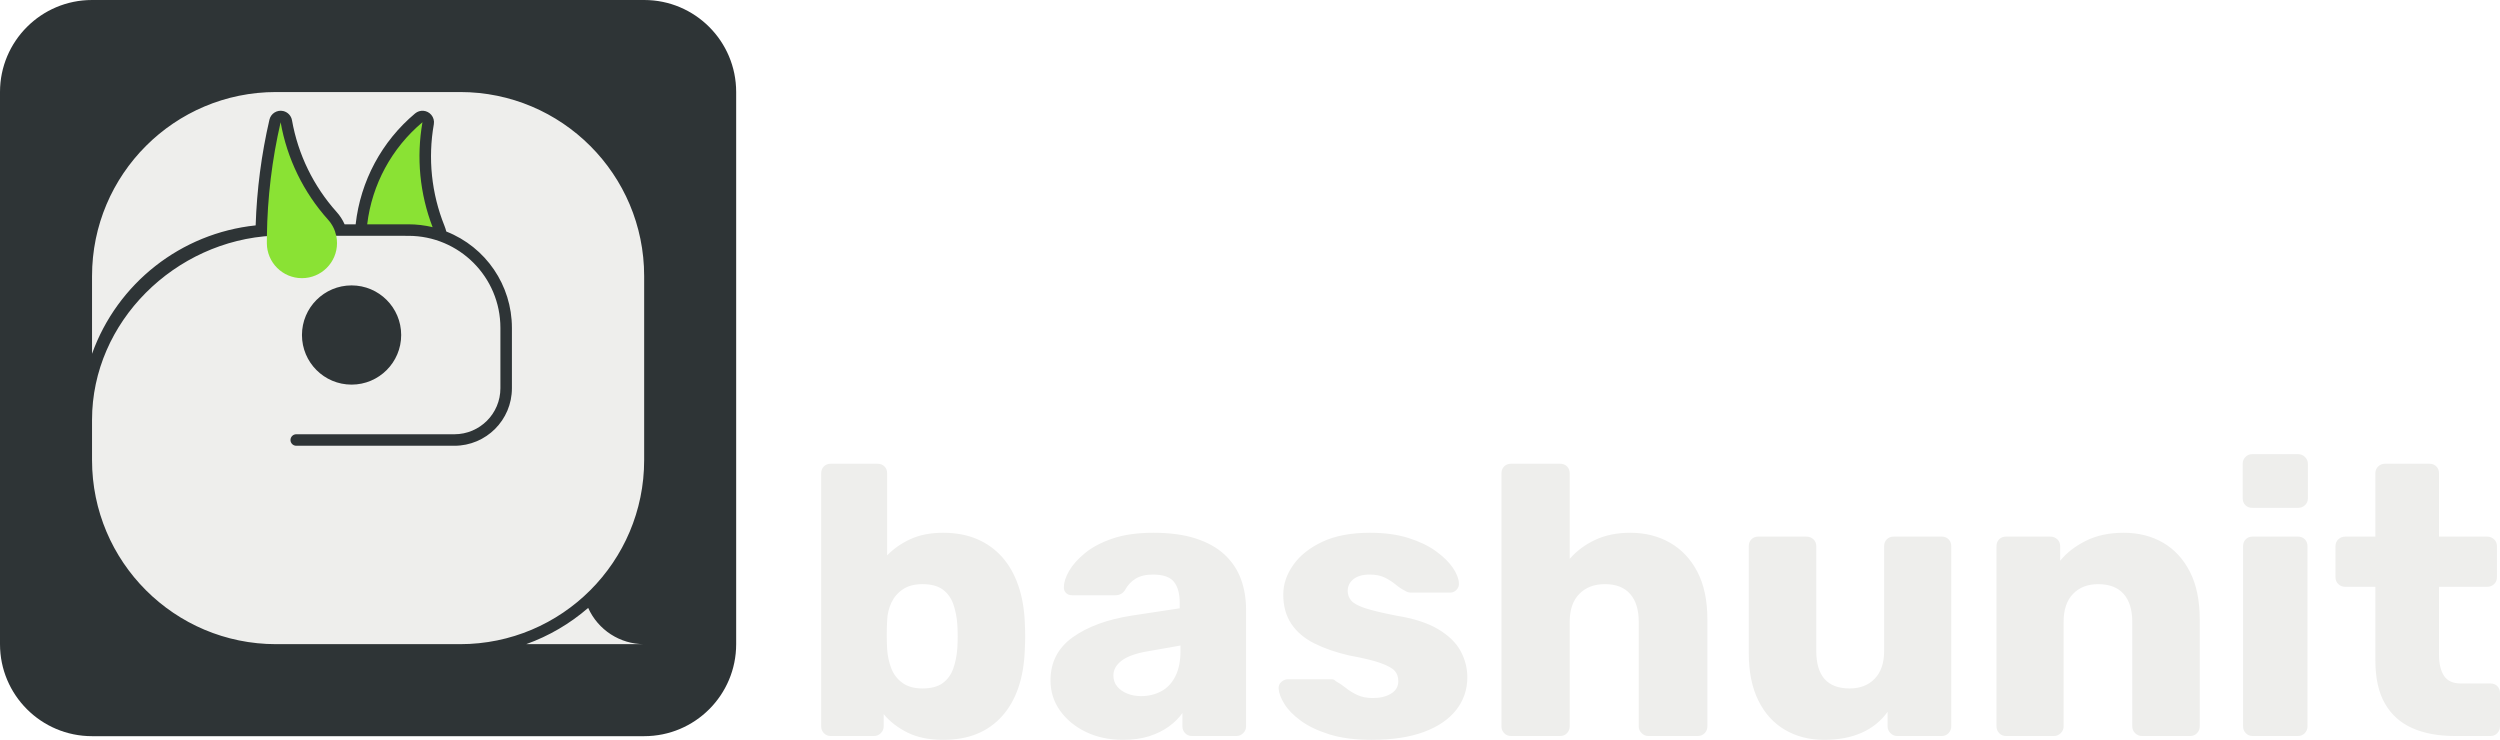
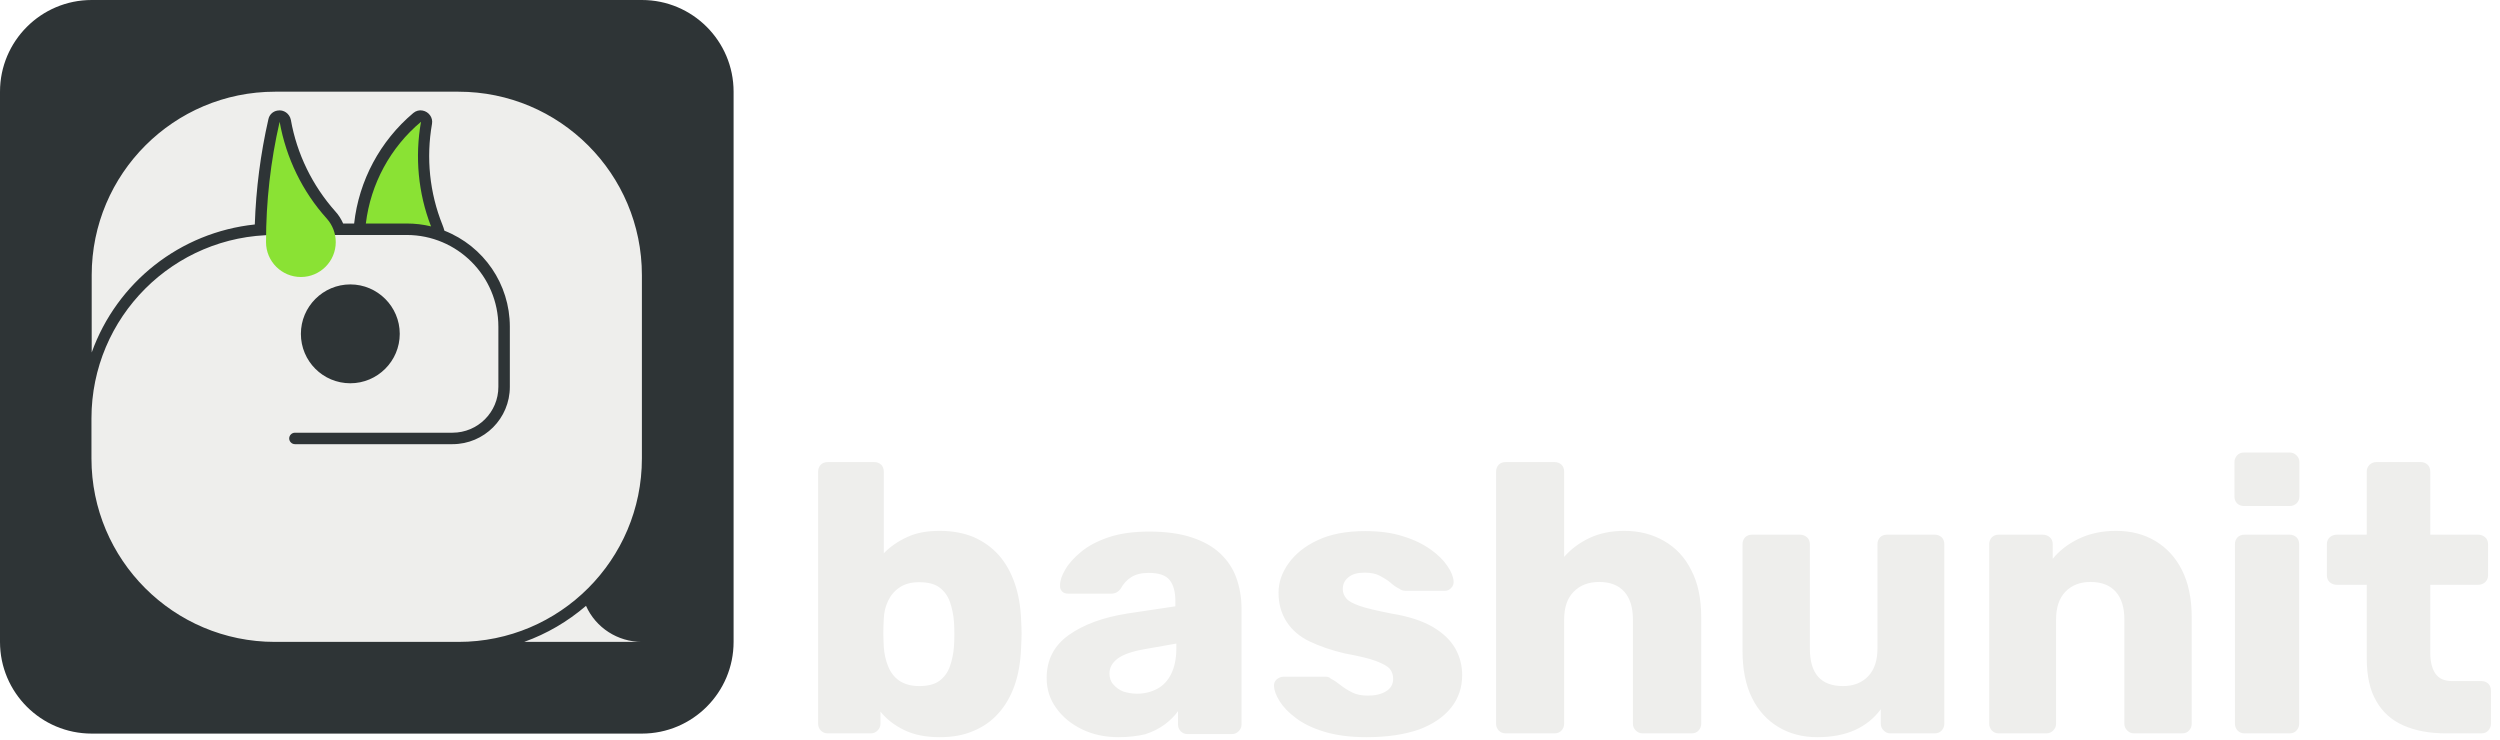
- <svg xmlns="http://www.w3.org/2000/svg" viewBox="0 0 1043.1 308.69">
+ <svg xmlns="http://www.w3.org/2000/svg" xmlns:xlink="http://www.w3.org/1999/xlink" viewBox="0 0 1046.9 309.6">
  <defs>
-     <clipPath id="A">
-       <path d="M0 0h307.16v307.16H0z" fill="none" />
+     <path id="A" d="M0 0h307.2v307.2H0z" />
+   </defs>
+   <clipPath id="B">
+     <use xlink:href="#A" />
+   </clipPath>
+   <g clip-path="url(#B)">
+     <defs>
+       <path id="C" d="M0 0h307.2v307.2H0z" />
+     </defs>
+     <clipPath id="D">
+       <use xlink:href="#C" />
    </clipPath>
-     <clipPath id="B">
-       <path d="M0 0h307.16v307.16H0z" fill="none" />
-     </clipPath>
-   </defs>
-   <g clip-path="url(#A)">
-     <g clip-path="url(#B)">
-       <path d="M268.77 0H38.4C17.19 0 0 17.19 0 38.4v230.37c0 21.2 17.19 38.39 38.4 38.39h230.37c21.21 0 38.39-17.19 38.39-38.4V38.4c0-21.21-17.19-38.4-38.39-38.4h0z" fill="#2e3436" />
-       <g fill="#eeeeec">
-         <path d="M219.55 268.77h49.22c-10.09 0-19.23-5.92-23.36-15.13-7.61 6.6-16.38 11.73-25.86 15.13M113.91 98.34c-40.87 2.04-75.51 35.91-75.51 76.84v16.8c0 42.41 34.39 76.79 76.79 76.79h76.79c42.41 0 76.79-34.38 76.79-76.79v-76.79c0-42.4-34.38-76.79-76.79-76.79h-76.79c-42.4 0-76.79 34.39-76.79 76.79v32.42c10.59-29.49 37.12-50.3 68.27-53.57.48-14.86 2.4-29.63 5.75-44.11a4.81 4.81 0 0 1 5.76-3.6c1.88.44 3.32 1.95 3.65 3.84 2.51 14.25 8.97 27.5 18.62 38.27 1.38 1.52 2.5 3.27 3.33 5.15h4.61a70.56 70.56 0 0 1 24.81-46.26c2.03-1.7 5.05-1.43 6.76.6.91 1.08 1.3 2.51 1.05 3.91a77.45 77.45 0 0 0 4.42 42.34c.31.79.58 1.6.79 2.42a43.18 43.18 0 0 1 27.37 40.19v25.2c0 13.25-10.74 24-23.99 24h-66a2.41 2.41 0 0 1-2.4-2.4 2.41 2.41 0 0 1 2.4-2.4h66a19.2 19.2 0 0 0 19.19-19.2v-25.2c0-21.2-17.19-38.39-38.39-38.39l-56.47-.05zm32.78 20.74c11.43 0 20.7 9.27 20.7 20.7s-9.27 20.7-20.7 20.7-20.7-9.27-20.7-20.7 9.27-20.7 20.7-20.7" />
-       </g>
-       <g fill="#8ae234">
-         <path d="M153.21 93.59h17.17a43.09 43.09 0 0 1 10.12 1.2A82.27 82.27 0 0 1 176.27 51c-12.82 10.75-21.07 25.97-23.06 42.59M117.09 51a223.91 223.91 0 0 0-5.73 47.48l-.02 2.94c0 8.08 6.55 14.64 14.64 14.64s14.64-6.55 14.64-14.64c0-1.02-.11-2.04-.32-3.03-.53-2.51-1.71-4.84-3.43-6.74a82.23 82.23 0 0 1-19.78-40.64" />
-       </g>
+     <path d="M268.8 0H38.4C17.2 0 0 17.2 0 38.4v230.4c0 21.2 17.2 38.4 38.4 38.4h230.4c21.2 0 38.4-17.2 38.4-38.4V38.4C307.2 17.2 290 0 268.8 0h0" clip-path="url(#D)" fill="#2e3436" />
+     <g fill="#eeeeec">
+       <path d="M219.5 268.8c9.5-3.4 18.2-8.5 25.9-15.1 4.1 9.2 13.3 15.1 23.4 15.1h-49.3zM192 38.4h-76.8c-42.4 0-76.8 34.4-76.8 76.8v32.4C49 118.1 75.5 97.3 106.7 94c.5-14.9 2.4-29.6 5.7-44.1.4-1.9 1.9-3.3 3.8-3.6 2.6-.5 5.1 1.3 5.6 3.9 2.5 14.2 9 27.5 18.6 38.3 1.4 1.5 2.5 3.3 3.3 5.1h4.6c2-18 10.9-34.6 24.8-46.3 1.1-.9 2.5-1.3 3.9-1 2.6.5 4.4 3 3.9 5.6-2.5 14.2-1 28.9 4.4 42.3.3.8.6 1.6.8 2.4 16.5 6.5 27.4 22.4 27.4 40.2V162c0 13.2-10.7 24-24 24h-66c-1.3 0-2.4-1.1-2.4-2.4s1.1-2.4 2.4-2.4h66c10.6 0 19.2-8.6 19.2-19.2v-25.2c0-21.2-17.2-38.4-38.4-38.4h-55.2c-42.4 0-76.8 34.4-76.8 76.8V192c0 42.4 34.4 76.8 76.8 76.8H192c42.4 0 76.8-34.4 76.8-76.8v-76.8c0-42.4-34.4-76.8-76.8-76.8m-66 101.4c0-11.4 9.3-20.7 20.7-20.7s20.7 9.3 20.7 20.7h0c0 11.4-9.3 20.7-20.7 20.7-11.5 0-20.7-9.3-20.7-20.7h0z" clip-path="url(#D)" />
+     </g>
+     <g fill="#8ae234">
+       <path d="M136.9 91.6c-10.3-11.4-17.1-25.5-19.8-40.6-3.8 16.5-5.7 33.4-5.7 50.4 0 8.1 6.6 14.6 14.6 14.6 8.1 0 14.6-6.6 14.6-14.6 0-3.6-1.3-7.1-3.7-9.8m43.6 3.2c-5.4-13.9-6.8-29.1-4.2-43.8-12.8 10.7-21.1 26-23.1 42.6h17.2c3.4 0 6.8.4 10.1 1.2" clip-path="url(#D)" />
    </g>
  </g>
-   <path d="M393.51 308.69c-5.87 0-10.83-1.02-14.88-3.04-4.06-2.03-7.36-4.58-9.92-7.68v5.12c0 1.07-.4 2-1.2 2.8s-1.73 1.2-2.8 1.2h-18.08c-1.17 0-2.13-.4-2.88-1.2s-1.12-1.73-1.12-2.8v-105.6c0-1.17.37-2.13 1.12-2.88s1.71-1.12 2.88-1.12h19.52c1.17 0 2.13.38 2.88 1.12.75.75 1.12 1.71 1.12 2.88v34.24c2.67-2.77 5.92-5.04 9.76-6.8s8.37-2.64 13.6-2.64 10.05.88 14.16 2.64c4.1 1.76 7.6 4.27 10.48 7.52s5.12 7.2 6.72 11.84 2.5 9.79 2.72 15.44c.1 2.13.16 4.03.16 5.68s-.06 3.55-.16 5.68c-.21 5.98-1.12 11.28-2.72 15.92s-3.87 8.59-6.8 11.84a28.32 28.32 0 0 1-10.48 7.36c-4.05 1.65-8.75 2.48-14.08 2.48zm-8.64-21.44c3.62 0 6.45-.75 8.48-2.24 2.02-1.49 3.49-3.52 4.4-6.08.9-2.56 1.46-5.38 1.68-8.48a78.18 78.18 0 0 0 0-9.92c-.22-3.09-.78-5.92-1.68-8.48-.91-2.56-2.38-4.58-4.4-6.08-2.03-1.49-4.85-2.24-8.48-2.24-3.31 0-6.03.72-8.16 2.16-2.14 1.44-3.73 3.31-4.8 5.6s-1.66 4.77-1.76 7.44a109.27 109.27 0 0 0-.16 5.92c0 1.92.05 3.95.16 6.08.21 2.88.8 5.55 1.76 8 .96 2.46 2.5 4.46 4.64 6 2.13 1.55 4.91 2.32 8.32 2.32zm83.68 21.44c-5.76 0-10.91-1.1-15.44-3.28-4.54-2.19-8.13-5.15-10.8-8.88s-4-7.95-4-12.64c0-7.57 3.09-13.57 9.28-18 6.19-4.42 14.4-7.44 24.64-9.04l20-3.04v-2.24c0-3.84-.8-6.77-2.4-8.8s-4.54-3.04-8.8-3.04c-2.99 0-5.42.59-7.28 1.76-1.87 1.17-3.33 2.77-4.4 4.8-.96 1.39-2.3 2.08-4 2.08h-17.92c-1.17 0-2.08-.34-2.72-1.04-.64-.69-.91-1.52-.8-2.48 0-1.92.72-4.13 2.16-6.64 1.44-2.5 3.65-4.99 6.64-7.44 2.98-2.45 6.82-4.48 11.52-6.08 4.69-1.6 10.4-2.4 17.12-2.4s12.69.8 17.6 2.4 8.91 3.84 12 6.72 5.36 6.27 6.8 10.16 2.16 8.19 2.16 12.88v48.64c0 1.07-.4 2-1.2 2.8s-1.73 1.2-2.8 1.2h-18.56c-1.18 0-2.14-.4-2.88-1.2-.75-.8-1.12-1.73-1.12-2.8v-5.6c-1.39 2.03-3.26 3.89-5.6 5.6-2.35 1.71-5.1 3.07-8.24 4.08-3.15 1.01-6.8 1.52-10.96 1.52zm7.52-18.24c3.09 0 5.89-.67 8.4-2s4.48-3.41 5.92-6.24 2.16-6.37 2.16-10.64v-2.24l-13.6 2.4c-5.01.85-8.67 2.16-10.96 3.92s-3.44 3.81-3.44 6.16c0 1.81.53 3.36 1.6 4.64 1.06 1.28 2.48 2.27 4.24 2.96 1.76.7 3.65 1.04 5.68 1.04zm96.16 18.24c-6.93 0-12.83-.78-17.68-2.32-4.86-1.54-8.8-3.44-11.84-5.68s-5.31-4.56-6.8-6.96-2.29-4.51-2.4-6.32c-.11-1.17.26-2.13 1.12-2.88.85-.75 1.76-1.12 2.72-1.12h18.24c.32 0 .61.05.88.16.26.11.56.32.88.64 1.38.75 2.77 1.68 4.16 2.8 1.38 1.12 2.98 2.11 4.8 2.96 1.81.86 4 1.28 6.56 1.28 2.99 0 5.49-.61 7.52-1.84 2.03-1.22 3.04-2.96 3.04-5.2 0-1.71-.48-3.12-1.44-4.24s-2.91-2.21-5.84-3.28-7.33-2.13-13.2-3.2c-5.55-1.28-10.4-2.96-14.56-5.04s-7.36-4.8-9.6-8.16-3.36-7.44-3.36-12.24c0-4.26 1.38-8.37 4.16-12.32 2.77-3.95 6.83-7.17 12.16-9.68 5.33-2.5 11.94-3.76 19.84-3.76 6.08 0 11.41.72 16 2.16 4.58 1.44 8.42 3.28 11.52 5.52 3.09 2.24 5.44 4.54 7.04 6.88 1.6 2.35 2.45 4.48 2.56 6.4.1 1.07-.22 2-.96 2.8-.75.8-1.6 1.2-2.56 1.2h-16.64c-.43 0-.86-.08-1.28-.24-.43-.16-.8-.34-1.12-.56-1.28-.64-2.56-1.49-3.84-2.56-1.28-1.06-2.78-2.02-4.48-2.88-1.71-.85-3.84-1.28-6.4-1.28-2.88 0-5.12.64-6.72 1.92s-2.4 2.93-2.4 4.96c0 1.39.45 2.67 1.36 3.84.9 1.17 2.77 2.24 5.6 3.2s7.22 2.03 13.2 3.2c7.36 1.18 13.22 3.07 17.6 5.68 4.37 2.62 7.49 5.66 9.36 9.12 1.87 3.47 2.8 7.12 2.8 10.96 0 5.12-1.55 9.65-4.64 13.6-3.1 3.95-7.6 7.01-13.52 9.2-5.92 2.18-13.2 3.28-21.84 3.28zm58.24-1.6c-1.17 0-2.13-.4-2.88-1.2s-1.12-1.73-1.12-2.8v-105.6c0-1.17.37-2.13 1.12-2.88s1.71-1.12 2.88-1.12h20.48c1.17 0 2.13.38 2.88 1.12.75.75 1.12 1.71 1.12 2.88v35.68c2.88-3.3 6.43-5.95 10.64-7.92s9.09-2.96 14.64-2.96c6.18 0 11.71 1.39 16.56 4.16s8.67 6.83 11.44 12.16 4.16 11.95 4.16 19.84v44.64c0 1.07-.38 2-1.12 2.8-.75.8-1.71 1.2-2.88 1.2h-20.64c-1.07 0-2-.4-2.8-1.2s-1.2-1.73-1.2-2.8v-43.68c0-5.01-1.2-8.88-3.6-11.6s-5.89-4.08-10.48-4.08-8.06 1.36-10.72 4.08c-2.67 2.72-4 6.59-4 11.6v43.68c0 1.07-.38 2-1.12 2.8-.75.8-1.71 1.2-2.88 1.2h-20.48zm130.55 1.6c-6.08 0-11.5-1.39-16.24-4.16-4.75-2.77-8.46-6.85-11.12-12.24-2.67-5.38-4-11.97-4-19.76v-44.64c0-1.17.37-2.13 1.12-2.88s1.71-1.12 2.88-1.12h20c1.17 0 2.16.38 2.96 1.12.8.75 1.2 1.71 1.2 2.88v43.68c0 10.46 4.64 15.68 13.92 15.68 4.37 0 7.87-1.36 10.48-4.08s3.92-6.58 3.92-11.6v-43.68c0-1.17.37-2.13 1.12-2.88s1.71-1.12 2.88-1.12h20c1.17 0 2.13.38 2.88 1.12.75.75 1.12 1.71 1.12 2.88v75.2c0 1.07-.38 2-1.12 2.8-.75.8-1.71 1.2-2.88 1.2h-18.56c-1.07 0-2-.4-2.8-1.2s-1.2-1.73-1.2-2.8v-6.08c-2.77 3.84-6.38 6.75-10.8 8.72-4.43 1.97-9.68 2.96-15.76 2.96zm76-1.6c-1.18 0-2.14-.4-2.88-1.2-.75-.8-1.12-1.73-1.12-2.8v-75.2c0-1.17.37-2.13 1.12-2.88s1.71-1.12 2.88-1.12h18.4c1.17 0 2.16.38 2.96 1.12.8.75 1.2 1.71 1.2 2.88v6.08c2.67-3.3 6.24-6.08 10.72-8.32s9.76-3.36 15.84-3.36 11.65 1.39 16.4 4.16 8.48 6.83 11.2 12.16 4.08 11.95 4.08 19.84v44.64c0 1.07-.38 2-1.12 2.8-.75.8-1.71 1.2-2.88 1.2h-20.16c-1.07 0-2-.4-2.8-1.2s-1.2-1.73-1.2-2.8v-43.68c0-5.01-1.2-8.88-3.6-11.6s-5.95-4.08-10.64-4.08c-4.38 0-7.87 1.36-10.48 4.08-2.62 2.72-3.92 6.59-3.92 11.6v43.68c0 1.07-.4 2-1.2 2.8s-1.74 1.2-2.8 1.2h-20zm102.72-95.2c-1.17 0-2.14-.37-2.88-1.12-.75-.75-1.12-1.71-1.12-2.88v-14.4c0-1.07.37-2 1.12-2.8.74-.8 1.71-1.2 2.88-1.2h19.2c1.06 0 2 .4 2.8 1.2s1.2 1.73 1.2 2.8v14.4c0 1.18-.4 2.14-1.2 2.88a3.97 3.97 0 0 1-2.8 1.12h-19.2zm.16 95.2c-1.18 0-2.14-.4-2.88-1.2-.75-.8-1.12-1.73-1.12-2.8v-75.2c0-1.17.37-2.13 1.12-2.88s1.71-1.12 2.88-1.12h18.88c1.17 0 2.13.38 2.88 1.12.75.75 1.12 1.71 1.12 2.88v75.2c0 1.07-.38 2-1.12 2.8-.75.8-1.71 1.2-2.88 1.2H939.9zm84.32 0c-6.83 0-12.72-1.09-17.68-3.28s-8.78-5.6-11.44-10.24c-2.67-4.64-4-10.64-4-18v-30.72h-12.48c-1.18 0-2.16-.37-2.96-1.12s-1.2-1.71-1.2-2.88v-12.96c0-1.17.4-2.13 1.2-2.88s1.78-1.12 2.96-1.12h12.48v-26.4c0-1.17.4-2.13 1.2-2.88s1.73-1.12 2.8-1.12h18.56c1.17 0 2.13.38 2.88 1.12.75.75 1.12 1.71 1.12 2.88v26.4h20c1.17 0 2.16.38 2.96 1.12.8.75 1.2 1.71 1.2 2.88v12.96c0 1.18-.4 2.14-1.2 2.88-.8.75-1.79 1.12-2.96 1.12h-20v28.48c0 3.63.69 6.51 2.08 8.64 1.39 2.14 3.73 3.2 7.04 3.2h12.32c1.17 0 2.13.38 2.88 1.12.75.75 1.12 1.71 1.12 2.88v13.92c0 1.07-.38 2-1.12 2.8-.75.8-1.71 1.2-2.88 1.2h-14.88z" fill="#eeeeec" />
+   <path d="M393.5 308.7c-5.9 0-10.8-1-14.9-3s-7.4-4.6-9.9-7.7v5.1c0 1.1-.4 2-1.2 2.8s-1.7 1.2-2.8 1.2h-18.1c-1.2 0-2.1-.4-2.9-1.2-.7-.8-1.1-1.7-1.1-2.8V197.5a4.17 4.17 0 0 1 1.1-2.9c.7-.7 1.7-1.1 2.9-1.1h19.5a4.17 4.17 0 0 1 2.9 1.1c.7.7 1.1 1.7 1.1 2.9v34.2c2.7-2.8 5.9-5 9.8-6.8 3.8-1.8 8.4-2.6 13.6-2.6 5.3 0 10.1.9 14.2 2.6 4.1 1.8 7.6 4.3 10.5 7.5 2.9 3.3 5.1 7.2 6.7 11.8s2.5 9.8 2.7 15.4c.1 2.1.2 4 .2 5.7s-.1 3.5-.2 5.7c-.2 6-1.1 11.3-2.7 15.9s-3.9 8.6-6.8 11.8c-2.9 3.3-6.4 5.7-10.5 7.4-4.1 1.8-8.8 2.6-14.1 2.6zm-8.6-21.4c3.6 0 6.5-.7 8.5-2.2s3.5-3.5 4.4-6.1 1.5-5.4 1.7-8.5a81.75 81.75 0 0 0 0-9.9c-.2-3.1-.8-5.9-1.7-8.5s-2.4-4.6-4.4-6.1-4.9-2.2-8.5-2.2c-3.3 0-6 .7-8.2 2.2-2.1 1.4-3.7 3.3-4.8 5.6s-1.7 4.8-1.8 7.4c-.1 2-.2 4-.2 5.9s.1 3.9.2 6.1c.2 2.9.8 5.5 1.8 8s2.5 4.5 4.6 6c2.2 1.5 5 2.3 8.4 2.3zm83.6 21.4c-5.8 0-10.9-1.1-15.4-3.3s-8.1-5.1-10.8-8.9c-2.7-3.7-4-7.9-4-12.6 0-7.6 3.1-13.6 9.3-18s14.4-7.4 24.6-9l20-3v-2.2c0-3.8-.8-6.8-2.4-8.8s-4.5-3-8.8-3c-3 0-5.4.6-7.3 1.8s-3.3 2.8-4.4 4.8c-1 1.4-2.3 2.1-4 2.1h-17.9c-1.2 0-2.1-.3-2.7-1s-.9-1.5-.8-2.5c0-1.9.7-4.1 2.2-6.6 1.4-2.5 3.7-5 6.6-7.4 3-2.5 6.8-4.5 11.5-6.1s10.4-2.4 17.1-2.4c6.8 0 12.7.8 17.6 2.4s8.9 3.8 12 6.7 5.4 6.3 6.8 10.2 2.2 8.2 2.2 12.9v48.6c0 1.1-.4 2-1.2 2.8s-1.7 1.2-2.8 1.2h-18.6c-1.2 0-2.1-.4-2.9-1.2-.7-.8-1.1-1.7-1.1-2.8v-5.6c-1.4 2-3.3 3.9-5.6 5.6s-5.1 3.1-8.2 4.1c-3.1.7-6.8 1.2-11 1.2zm7.6-18.2c3.1 0 5.9-.7 8.4-2s4.5-3.4 5.9-6.2 2.2-6.4 2.2-10.6v-2.2l-13.6 2.4c-5 .9-8.7 2.2-11 3.9-2.3 1.8-3.4 3.8-3.4 6.2 0 1.8.5 3.4 1.6 4.6 1.1 1.3 2.5 2.3 4.2 3 1.7.5 3.6.9 5.7.9zm96.1 18.2c-6.9 0-12.8-.8-17.7-2.3s-8.8-3.4-11.8-5.7c-3-2.2-5.3-4.6-6.8-7s-2.3-4.5-2.4-6.3c-.1-1.2.3-2.1 1.1-2.9.9-.7 1.8-1.1 2.7-1.1h18.2c.3 0 .6.1.9.2s.6.3.9.6c1.4.7 2.8 1.7 4.2 2.8s3 2.1 4.8 3 4 1.3 6.6 1.3c3 0 5.5-.6 7.5-1.8s3-3 3-5.2c0-1.7-.5-3.1-1.4-4.2s-2.9-2.2-5.8-3.3-7.3-2.1-13.2-3.2c-5.5-1.3-10.4-3-14.6-5s-7.4-4.8-9.6-8.2-3.4-7.4-3.4-12.2c0-4.3 1.4-8.4 4.2-12.3s6.8-7.2 12.2-9.7c5.3-2.5 11.9-3.8 19.8-3.8 6.1 0 11.4.7 16 2.2 4.6 1.4 8.4 3.3 11.5 5.5s5.4 4.5 7 6.9c1.6 2.3 2.5 4.5 2.6 6.4a3.28 3.28 0 0 1-1 2.8c-.7.8-1.6 1.2-2.6 1.2h-16.6c-.4 0-.9-.1-1.3-.2-.4-.2-.8-.3-1.1-.6-1.3-.6-2.6-1.5-3.8-2.6-1.3-1.1-2.8-2-4.5-2.9s-3.8-1.3-6.4-1.3c-2.9 0-5.1.6-6.7 1.9s-2.4 2.9-2.4 5c0 1.4.5 2.7 1.4 3.8.9 1.2 2.8 2.2 5.6 3.2s7.2 2 13.2 3.2c7.4 1.2 13.2 3.1 17.6 5.7s7.5 5.7 9.4 9.1c1.9 3.5 2.8 7.1 2.8 11 0 5.1-1.5 9.7-4.6 13.6s-7.6 7-13.5 9.2c-6.1 2.1-13.3 3.2-22 3.2zm58.3-1.6c-1.2 0-2.1-.4-2.9-1.2-.7-.8-1.1-1.7-1.1-2.8V197.5a4.17 4.17 0 0 1 1.1-2.9c.7-.7 1.7-1.1 2.9-1.1H651a4.17 4.17 0 0 1 2.9 1.1c.7.7 1.1 1.7 1.1 2.9v35.7c2.9-3.3 6.4-5.9 10.6-7.9s9.1-3 14.6-3c6.2 0 11.7 1.4 16.6 4.2s8.7 6.8 11.4 12.2c2.8 5.3 4.2 11.9 4.2 19.8v44.6c0 1.1-.4 2-1.1 2.8s-1.7 1.2-2.9 1.2h-20.6c-1.1 0-2-.4-2.8-1.2s-1.2-1.7-1.2-2.8v-43.7c0-5-1.2-8.9-3.6-11.6s-5.9-4.1-10.5-4.1c-4.5 0-8.1 1.4-10.7 4.1-2.7 2.7-4 6.6-4 11.6v43.7c0 1.1-.4 2-1.1 2.8s-1.7 1.2-2.9 1.2h-20.5zm130.5 1.6c-6.1 0-11.5-1.4-16.2-4.2s-8.5-6.9-11.1-12.2c-2.7-5.4-4-12-4-19.8v-44.6a4.17 4.17 0 0 1 1.1-2.9c.7-.7 1.7-1.1 2.9-1.1h20c1.2 0 2.2.4 3 1.1s1.2 1.7 1.2 2.9v43.7c0 10.5 4.6 15.7 13.9 15.7 4.4 0 7.9-1.4 10.5-4.1s3.9-6.6 3.9-11.6v-43.7a4.17 4.17 0 0 1 1.1-2.9c.7-.7 1.7-1.1 2.9-1.1h20a4.17 4.17 0 0 1 2.9 1.1c.7.7 1.1 1.7 1.1 2.9v75.2c0 1.1-.4 2-1.1 2.8s-1.7 1.2-2.9 1.2h-18.6c-1.1 0-2-.4-2.8-1.2s-1.2-1.7-1.2-2.8V297c-2.8 3.8-6.4 6.7-10.8 8.7s-9.7 3-15.8 3zm76-1.6c-1.2 0-2.1-.4-2.9-1.2-.7-.8-1.1-1.7-1.1-2.8v-75.2a4.17 4.17 0 0 1 1.1-2.9c.7-.7 1.7-1.1 2.9-1.1h18.4c1.2 0 2.2.4 3 1.1s1.2 1.7 1.2 2.9v6.1c2.7-3.3 6.2-6.1 10.7-8.3s9.8-3.4 15.8-3.4c6.2 0 11.7 1.4 16.4 4.2s8.5 6.8 11.2 12.2c2.7 5.3 4.1 11.9 4.1 19.8v44.6c0 1.1-.4 2-1.1 2.8s-1.7 1.2-2.9 1.2h-20.2c-1.1 0-2-.4-2.8-1.2s-1.2-1.7-1.2-2.8v-43.7c0-5-1.2-8.9-3.6-11.6s-5.9-4.1-10.6-4.1c-4.4 0-7.9 1.4-10.5 4.1s-3.9 6.6-3.9 11.6v43.7c0 1.1-.4 2-1.2 2.8s-1.7 1.2-2.8 1.2h-20zm102.7-95.2a4.17 4.17 0 0 1-2.9-1.1c-.7-.7-1.1-1.7-1.1-2.9v-14.4c0-1.1.4-2 1.1-2.8s1.7-1.2 2.9-1.2h19.2c1.1 0 2 .4 2.8 1.2s1.2 1.7 1.2 2.8v14.4c0 1.2-.4 2.1-1.2 2.9-.8.7-1.7 1.1-2.8 1.1h-19.2zm.2 95.2c-1.2 0-2.1-.4-2.9-1.2-.7-.8-1.1-1.7-1.1-2.8v-75.2a4.17 4.17 0 0 1 1.1-2.9c.7-.7 1.7-1.1 2.9-1.1h18.9a4.17 4.17 0 0 1 2.9 1.1c.7.7 1.1 1.7 1.1 2.9v75.2c0 1.1-.4 2-1.1 2.8s-1.7 1.2-2.9 1.2h-18.9zm84.3 0c-6.8 0-12.7-1.1-17.7-3.3s-8.8-5.6-11.4-10.2c-2.7-4.6-4-10.6-4-18v-30.7h-12.5c-1.2 0-2.2-.4-3-1.1s-1.2-1.7-1.2-2.9v-13c0-1.2.4-2.1 1.2-2.9.8-.7 1.8-1.1 3-1.1h12.5v-26.4c0-1.2.4-2.1 1.2-2.9.8-.7 1.7-1.1 2.8-1.1h18.6a4.17 4.17 0 0 1 2.9 1.1c.7.7 1.1 1.7 1.1 2.9v26.4h20c1.2 0 2.2.4 3 1.1s1.2 1.7 1.2 2.9v13c0 1.2-.4 2.1-1.2 2.9-.8.7-1.8 1.1-3 1.1h-20v28.5c0 3.6.7 6.5 2.1 8.6s3.7 3.2 7 3.2h12.3a4.17 4.17 0 0 1 2.9 1.1c.7.7 1.1 1.7 1.1 2.9v13.9c0 1.1-.4 2-1.1 2.8s-1.7 1.2-2.9 1.2h-14.9z" fill="#eeeeec" />
</svg>
